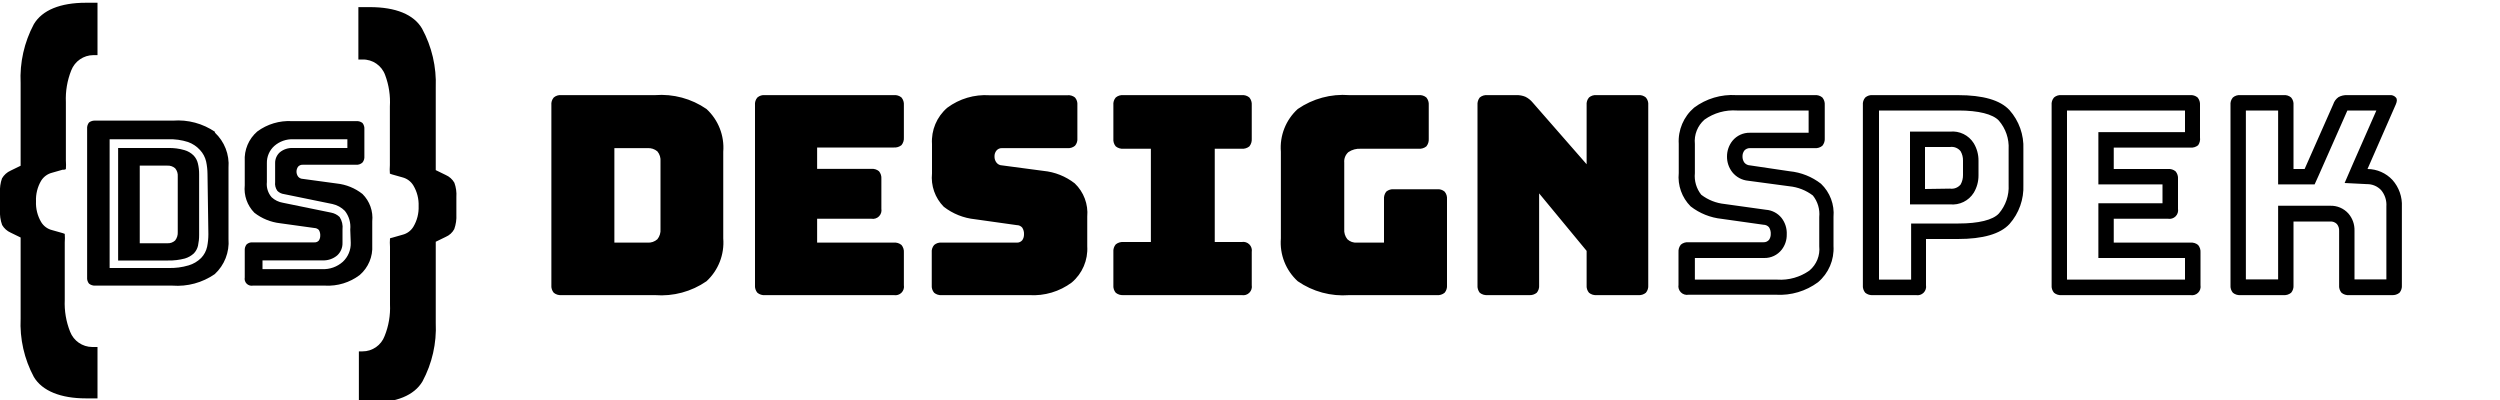
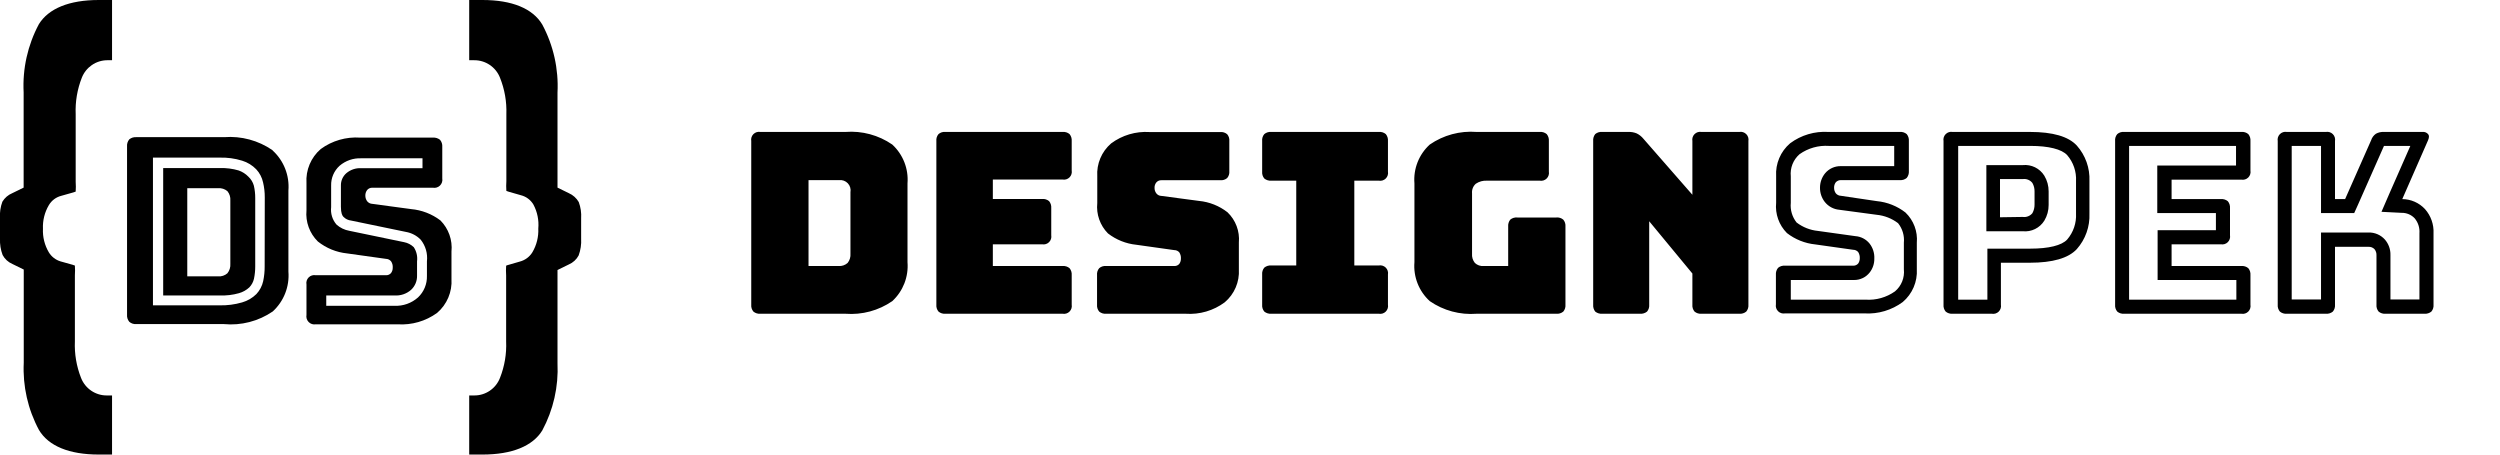
- <svg xmlns="http://www.w3.org/2000/svg" id="Layer_1" data-name="Layer 1" viewBox="0 0 200 32">
-   <path d="M15.49,12.44a1.7,1.7,0,0,0-.73-.43,4.25,4.25,0,0,0-1.31-.17h-4v9h4a4.85,4.85,0,0,0,1.34-.16,1.82,1.82,0,0,0,.72-.41,1.34,1.34,0,0,0,.33-.61,4,4,0,0,0,.09-.87V13.94a3.52,3.52,0,0,0-.1-.87A1.38,1.38,0,0,0,15.49,12.44Zm-1.27,6.12a1,1,0,0,1-.21.68.85.85,0,0,1-.65.22H11.18V13.25h2.18a.89.89,0,0,1,.65.21.9.9,0,0,1,.21.66Zm3-8a5.26,5.26,0,0,0-3.39-.91H7.63a.74.74,0,0,0-.51.15.72.72,0,0,0-.15.51V22.19a.7.7,0,0,0,.15.5.74.74,0,0,0,.51.16h6.16a5.26,5.26,0,0,0,3.39-.92,3.46,3.46,0,0,0,1.1-2.81v-5.7A3.47,3.47,0,0,0,17.18,10.6Zm-.55,8.18a5.06,5.06,0,0,1-.1,1,1.88,1.88,0,0,1-.48.9,2.37,2.37,0,0,1-1,.59,5.13,5.13,0,0,1-1.6.21H8.77V11.14h4.68a4.72,4.72,0,0,1,1.59.22A2.36,2.36,0,0,1,16,12a2,2,0,0,1,.49.92,5,5,0,0,1,.11,1ZM29,15.52a4,4,0,0,0-2.06-.84l-2.72-.37a.49.49,0,0,1-.37-.18.68.68,0,0,1,0-.8.47.47,0,0,1,.37-.15h4.25A.68.68,0,0,0,29,13a.7.7,0,0,0,.15-.5V10.35A.72.72,0,0,0,29,9.84a.72.72,0,0,0-.51-.15H23.36a4.27,4.27,0,0,0-2.78.83,2.91,2.91,0,0,0-1,2.38v1.92a2.73,2.73,0,0,0,.77,2.2,4.12,4.12,0,0,0,2.06.84l2.74.38a.51.51,0,0,1,.36.16.8.8,0,0,1,.11.46.68.68,0,0,1-.11.38.43.43,0,0,1-.36.15H20.23a.65.65,0,0,0-.5.16.7.7,0,0,0-.15.5v2.14a.56.56,0,0,0,.65.66H26A4.22,4.22,0,0,0,28.78,22a2.91,2.91,0,0,0,1-2.38V17.71A2.7,2.7,0,0,0,29,15.52Zm-.94,3.9a2,2,0,0,1-.63,1.52,2.32,2.32,0,0,1-1.66.59H21v-.7h4.81a1.69,1.69,0,0,0,1.17-.4,1.31,1.31,0,0,0,.42-1V18.36a1.51,1.51,0,0,0-.23-1,1.34,1.34,0,0,0-.68-.35l-3.86-.79a1.74,1.74,0,0,1-.9-.44,1.59,1.59,0,0,1-.38-1.22v-1.5a1.8,1.8,0,0,1,.59-1.38,2.18,2.18,0,0,1,1.53-.54h4.32v.7H23.43a1.53,1.53,0,0,0-1.05.35,1.14,1.14,0,0,0-.37.87v1.5a1,1,0,0,0,.18.71.92.92,0,0,0,.54.26l3.86.79a2,2,0,0,1,1,.55,2.06,2.06,0,0,1,.43,1.49ZM6.87,31.87c-2,0-3.49-.59-4.16-1.71a9,9,0,0,1-1.06-4.68V19l-.8-.39A1.48,1.48,0,0,1,.17,18,3,3,0,0,1,0,16.8V15.4a2.89,2.89,0,0,1,.16-1.13,1.51,1.51,0,0,1,.69-.62l.8-.39V6.65A9.09,9.09,0,0,1,2.71,1.93C3.38.81,4.82.22,6.87.22H7.8V4.41H7.47A1.91,1.91,0,0,0,5.7,5.63a6.12,6.12,0,0,0-.43,2.54v4.68a4.34,4.34,0,0,1,0,.68.43.43,0,0,1-.16.05H5l-.84.24a1.44,1.44,0,0,0-.87.64,3,3,0,0,0-.41,1.65,3,3,0,0,0,.41,1.65,1.41,1.41,0,0,0,.88.65l.85.24h0l.16.06a4.24,4.24,0,0,1,0,.68V24a6.12,6.12,0,0,0,.43,2.54,1.91,1.91,0,0,0,1.77,1.22H7.8v4.11Zm21.84.35V28.11H29a1.88,1.88,0,0,0,1.77-1.23,6,6,0,0,0,.43-2.53v-4.6a4.34,4.34,0,0,1,0-.68.5.5,0,0,1,.16-.05h0l.84-.24a1.41,1.41,0,0,0,.87-.64,3,3,0,0,0,.42-1.65,3,3,0,0,0-.42-1.65,1.43,1.43,0,0,0-.87-.65l-.85-.24h0l-.16-.06a4.24,4.24,0,0,1,0-.68V8.52A6.1,6.1,0,0,0,30.81,6,1.88,1.88,0,0,0,29,4.76h-.33V.57h.93c2.06,0,3.5.59,4.16,1.71A9.12,9.12,0,0,1,34.86,7v6.61l.8.39a1.46,1.46,0,0,1,.69.62,2.77,2.77,0,0,1,.16,1.14v1.4a3,3,0,0,1-.17,1.17,1.38,1.38,0,0,1-.68.62l-.8.39v6.49a9,9,0,0,1-1.06,4.68c-.66,1.12-2.1,1.71-4.16,1.71Z" />
-   <path d="M52.4,23.61H44.91a.85.85,0,0,1-.61-.19.83.83,0,0,1-.19-.61V8.41a.81.81,0,0,1,.19-.61.81.81,0,0,1,.61-.19H52.4a6.39,6.39,0,0,1,4.12,1.11,4.2,4.2,0,0,1,1.34,3.42v6.93a4.21,4.21,0,0,1-1.34,3.43A6.39,6.39,0,0,1,52.4,23.61ZM49.15,11.85v7.56H51.8a1.07,1.07,0,0,0,.79-.27,1.15,1.15,0,0,0,.25-.82v-5.4a1.11,1.11,0,0,0-.25-.81,1.11,1.11,0,0,0-.79-.26ZM71.51,23.61H61.2a.84.84,0,0,1-.61-.19.83.83,0,0,1-.19-.61V8.41a.81.81,0,0,1,.19-.61.8.8,0,0,1,.61-.19H71.51a.83.83,0,0,1,.61.19.85.85,0,0,1,.19.61V11a.87.87,0,0,1-.19.61.87.87,0,0,1-.61.19H65.37v1.71h4.34a.83.83,0,0,1,.61.19.85.85,0,0,1,.19.61V16.7a.69.69,0,0,1-.8.8H65.37v1.91h6.14a.83.83,0,0,1,.61.19.85.85,0,0,1,.19.61v2.6a.69.69,0,0,1-.8.8Zm10.83,0h-7a.84.84,0,0,1-.61-.19.83.83,0,0,1-.19-.61v-2.6a.81.81,0,0,1,.19-.61.8.8,0,0,1,.61-.19h6a.54.54,0,0,0,.44-.19.78.78,0,0,0,.14-.46.91.91,0,0,0-.14-.55.57.57,0,0,0-.44-.2L78,17.54a4.87,4.87,0,0,1-2.5-1,3.32,3.32,0,0,1-.94-2.67V11.52a3.53,3.53,0,0,1,1.22-2.9,5.11,5.11,0,0,1,3.38-1h6.22A.83.83,0,0,1,86,7.8a.81.81,0,0,1,.19.61v2.64a.81.81,0,0,1-.19.61.83.83,0,0,1-.61.19H80.16a.55.55,0,0,0-.44.19.71.71,0,0,0-.16.48.76.76,0,0,0,.16.49.57.57,0,0,0,.44.22l3.31.44a4.83,4.83,0,0,1,2.51,1,3.28,3.28,0,0,1,1,2.66V19.7a3.52,3.52,0,0,1-1.24,2.9A5.16,5.16,0,0,1,82.34,23.61Zm7.53,0a.87.87,0,0,1-.61-.19.83.83,0,0,1-.19-.61V20.16a.83.83,0,0,1,.19-.61.87.87,0,0,1,.61-.19h2.2V11.9h-2.2a.87.87,0,0,1-.61-.19.83.83,0,0,1-.19-.61V8.41a.81.81,0,0,1,.19-.61.83.83,0,0,1,.61-.19h9.47a.83.83,0,0,1,.61.19.85.85,0,0,1,.19.61V11.1a.87.87,0,0,1-.19.61.87.87,0,0,1-.61.19H97.18v7.46h2.16a.69.69,0,0,1,.8.8v2.65a.69.69,0,0,1-.8.8Zm25.07,0h-7a6.38,6.38,0,0,1-4.12-1.11,4.18,4.18,0,0,1-1.35-3.43V12.14a4.17,4.17,0,0,1,1.35-3.42,6.38,6.38,0,0,1,4.12-1.11h5.56a.83.83,0,0,1,.61.19.85.85,0,0,1,.19.61V11.1a.87.87,0,0,1-.19.61.87.87,0,0,1-.61.19h-4.63a1.59,1.59,0,0,0-1,.27,1,1,0,0,0-.33.84v5.31a1.15,1.15,0,0,0,.25.82,1,1,0,0,0,.77.27h2.16V15.94a.87.87,0,0,1,.18-.61.84.84,0,0,1,.62-.19h3.44a.81.81,0,0,1,.61.19.83.83,0,0,1,.19.61v6.87a.83.83,0,0,1-.19.61A.85.85,0,0,1,114.94,23.61Zm7.39,0H119a.88.88,0,0,1-.62-.19.87.87,0,0,1-.18-.61V8.41a.86.86,0,0,1,.18-.61.84.84,0,0,1,.62-.19h2.31a1.75,1.75,0,0,1,.72.13,1.77,1.77,0,0,1,.59.47l4.31,4.93V8.41a.81.81,0,0,1,.19-.61.81.81,0,0,1,.61-.19h3.33a.81.81,0,0,1,.61.19.81.81,0,0,1,.19.61v14.4a.83.83,0,0,1-.19.61.85.85,0,0,1-.61.19h-3.33a.85.85,0,0,1-.61-.19.83.83,0,0,1-.19-.61V20.07l-3.8-4.6v7.34a.83.83,0,0,1-.19.61A.87.87,0,0,1,122.33,23.61ZM144.69,8.84v1.78H140a1.76,1.76,0,0,0-1.4.64,2,2,0,0,0-.44,1.26,2,2,0,0,0,.42,1.25,1.84,1.84,0,0,0,1.28.69l3.28.44a3.71,3.71,0,0,1,1.89.74,2.38,2.38,0,0,1,.51,1.72V19.7a2.23,2.23,0,0,1-.78,1.94,4,4,0,0,1-2.58.73h-6.59V20.64h5.54a1.73,1.73,0,0,0,1.41-.67,1.92,1.92,0,0,0,.4-1.21,2,2,0,0,0-.42-1.33,1.77,1.77,0,0,0-1.25-.65l-3.3-.46a3.68,3.68,0,0,1-1.87-.74,2.4,2.4,0,0,1-.51-1.73V11.52a2.28,2.28,0,0,1,.77-1.95,4,4,0,0,1,2.59-.73h5.79m.44-1.23H138.9a5.1,5.1,0,0,0-3.37,1,3.53,3.53,0,0,0-1.23,2.9v2.33a3.32,3.32,0,0,0,.95,2.67,4.87,4.87,0,0,0,2.5,1l3.33.47a.59.59,0,0,1,.44.2.91.91,0,0,1,.14.55.78.78,0,0,1-.14.46.55.55,0,0,1-.44.19h-6a.83.83,0,0,0-.61.19.85.85,0,0,0-.19.61v2.6a.69.69,0,0,0,.8.8h7a5.16,5.16,0,0,0,3.36-1,3.52,3.52,0,0,0,1.24-2.9V17.36a3.28,3.28,0,0,0-1-2.66,4.86,4.86,0,0,0-2.51-1L140,13.23a.61.61,0,0,1-.45-.22.81.81,0,0,1-.15-.49.76.76,0,0,1,.15-.48.59.59,0,0,1,.45-.19h5.18a.83.83,0,0,0,.61-.19.85.85,0,0,0,.19-.61V8.41a.85.85,0,0,0-.19-.61.83.83,0,0,0-.61-.19Zm11.5,1.23c1.6,0,2.75.29,3.23.81a3.23,3.23,0,0,1,.78,2.29v2.85a3.24,3.24,0,0,1-.78,2.29c-.48.52-1.63.8-3.23.8h-3.79v4.49h-2.57V8.84h6.36m-3.83,7.51H156a2,2,0,0,0,1.9-.93,2.66,2.66,0,0,0,.38-1.39V12.85a2.66,2.66,0,0,0-.38-1.39,2,2,0,0,0-1.9-.93H152.8v5.82m3.83-8.74h-6.8a.81.81,0,0,0-.61.19.81.81,0,0,0-.19.61v14.4a.83.83,0,0,0,.19.61.85.85,0,0,0,.61.19h3.45a.69.69,0,0,0,.8-.8V19.12h2.55c2,0,3.39-.4,4.13-1.2a4.44,4.44,0,0,0,1.11-3.13V11.94a4.42,4.42,0,0,0-1.11-3.13c-.74-.8-2.11-1.2-4.13-1.2ZM154,15.12V11.76h2a.91.91,0,0,1,.85.34,1.44,1.44,0,0,1,.19.75V14a1.51,1.51,0,0,1-.19.76.93.93,0,0,1-.85.33ZM174.8,8.84v1.73h-6.93v4.18H173v1.51h-5.13v4.38h6.93v1.73h-9.44V8.84h9.44m.44-1.23H164.93a.8.8,0,0,0-.61.19.81.81,0,0,0-.19.61v14.4a.83.83,0,0,0,.19.61.84.84,0,0,0,.61.19h10.31a.69.69,0,0,0,.8-.8v-2.6a.85.85,0,0,0-.19-.61.83.83,0,0,0-.61-.19H169.1V17.5h4.34a.69.69,0,0,0,.8-.8V14.32a.85.85,0,0,0-.19-.61.83.83,0,0,0-.61-.19H169.1V11.81h6.14a.87.87,0,0,0,.61-.19A.87.87,0,0,0,176,11V8.41a.85.85,0,0,0-.19-.61.83.83,0,0,0-.61-.19Zm14.87,1.23L188.28,13l-.71,1.64,1.78.09a1.53,1.53,0,0,1,1.14.48,1.83,1.83,0,0,1,.42,1.31v5.83h-2.55v-3.9a2,2,0,0,0-.49-1.37,1.87,1.87,0,0,0-1.45-.62h-4.17v5.89h-2.58V8.84h2.58v5.91h2.92l.33-.73,2.29-5.18h2.32m1.08-1.23h-3.42a1.31,1.31,0,0,0-.69.16,1.11,1.11,0,0,0-.42.57l-2.29,5.18h-.89V8.41a.81.81,0,0,0-.19-.61.81.81,0,0,0-.61-.19h-3.44a.81.81,0,0,0-.61.19.81.81,0,0,0-.19.61v14.4a.83.83,0,0,0,.19.61.85.85,0,0,0,.61.19h3.44a.85.85,0,0,0,.61-.19.83.83,0,0,0,.19-.61V17.72h2.94a.69.69,0,0,1,.53.2.79.79,0,0,1,.18.55v4.34a.83.83,0,0,0,.19.61.84.84,0,0,0,.61.19h3.42a.87.87,0,0,0,.61-.19.83.83,0,0,0,.19-.61V16.54a3,3,0,0,0-.75-2.14,2.76,2.76,0,0,0-2-.88l2.27-5.18c.1-.24.11-.42,0-.54a.58.58,0,0,0-.51-.19Z" />
+ <svg xmlns="http://www.w3.org/2000/svg" id="Layer_1" data-name="Layer 1" viewBox="0 0 220 40">
+   <path d="M74.4,27.61H66.91a.85.85,0,0,1-.61-.19.83.83,0,0,1-.19-.61V12.41a.69.69,0,0,1,.8-.8H74.4a6.39,6.39,0,0,1,4.12,1.11,4.2,4.2,0,0,1,1.34,3.42v6.93a4.21,4.21,0,0,1-1.34,3.43A6.39,6.39,0,0,1,74.4,27.61ZM71.15,15.85v7.56H73.8a1.07,1.07,0,0,0,.79-.27,1.15,1.15,0,0,0,.25-.82v-5.4a.91.91,0,0,0-1-1.07ZM93.51,27.61H83.2a.84.84,0,0,1-.61-.19.83.83,0,0,1-.19-.61V12.41a.81.81,0,0,1,.19-.61.8.8,0,0,1,.61-.19H93.51a.83.83,0,0,1,.61.19.85.85,0,0,1,.19.61V15a.69.69,0,0,1-.8.8H87.37v1.71h4.34a.83.83,0,0,1,.61.19.85.85,0,0,1,.19.61V20.7a.69.69,0,0,1-.8.8H87.37v1.91h6.14a.83.83,0,0,1,.61.19.85.85,0,0,1,.19.61v2.6a.69.69,0,0,1-.8.8Zm10.83,0h-7a.84.84,0,0,1-.61-.19.83.83,0,0,1-.19-.61v-2.6a.81.81,0,0,1,.19-.61.8.8,0,0,1,.61-.19h6a.54.54,0,0,0,.44-.19.78.78,0,0,0,.14-.46.91.91,0,0,0-.14-.55.57.57,0,0,0-.44-.2L100,21.54a4.87,4.87,0,0,1-2.5-1,3.32,3.32,0,0,1-.94-2.67V15.52a3.53,3.53,0,0,1,1.22-2.9,5.11,5.11,0,0,1,3.38-1h6.22a.83.83,0,0,1,.61.19.81.81,0,0,1,.19.61v2.64a.81.81,0,0,1-.19.61.83.83,0,0,1-.61.19h-5.18a.55.55,0,0,0-.44.19.71.71,0,0,0-.16.48.76.76,0,0,0,.16.49.57.57,0,0,0,.44.22l3.31.44a4.83,4.83,0,0,1,2.51,1,3.28,3.28,0,0,1,1,2.66V23.7a3.52,3.52,0,0,1-1.24,2.9A5.16,5.16,0,0,1,104.34,27.61Zm7.53,0a.87.87,0,0,1-.61-.19.83.83,0,0,1-.19-.61V24.16a.83.83,0,0,1,.19-.61.87.87,0,0,1,.61-.19h2.2V15.9h-2.2a.87.87,0,0,1-.61-.19.83.83,0,0,1-.19-.61V12.41a.81.81,0,0,1,.19-.61.83.83,0,0,1,.61-.19h9.47a.83.83,0,0,1,.61.19.85.85,0,0,1,.19.61V15.1a.69.69,0,0,1-.8.8h-2.16v7.46h2.16a.69.69,0,0,1,.8.8v2.65a.69.69,0,0,1-.8.8Zm25.07,0h-7a6.38,6.38,0,0,1-4.12-1.11,4.18,4.18,0,0,1-1.35-3.43V16.14a4.17,4.17,0,0,1,1.35-3.42,6.38,6.38,0,0,1,4.12-1.11h5.56a.83.83,0,0,1,.61.19.85.85,0,0,1,.19.61V15.1a.69.69,0,0,1-.8.8h-4.63a1.59,1.59,0,0,0-1,.27,1,1,0,0,0-.33.84v5.31a1.15,1.15,0,0,0,.25.82,1,1,0,0,0,.77.27h2.16V19.94a.87.87,0,0,1,.18-.61.84.84,0,0,1,.62-.19h3.44a.81.81,0,0,1,.61.19.83.83,0,0,1,.19.61v6.87a.83.83,0,0,1-.19.61A.85.85,0,0,1,136.94,27.61Zm7.39,0H141a.88.88,0,0,1-.62-.19.87.87,0,0,1-.18-.61V12.41a.86.86,0,0,1,.18-.61.84.84,0,0,1,.62-.19h2.31a1.75,1.75,0,0,1,.72.13,1.77,1.77,0,0,1,.59.47l4.31,4.93V12.41a.69.69,0,0,1,.8-.8h3.33a.69.69,0,0,1,.8.8v14.4a.83.83,0,0,1-.19.61.85.85,0,0,1-.61.19h-3.33a.85.85,0,0,1-.61-.19.83.83,0,0,1-.19-.61V24.07l-3.8-4.6v7.34a.83.83,0,0,1-.19.61A.87.87,0,0,1,144.33,27.61Zm22.36-14.77v1.78H162a1.76,1.76,0,0,0-1.4.64,2,2,0,0,0-.44,1.26,2,2,0,0,0,.42,1.25,1.84,1.84,0,0,0,1.28.69l3.28.44a3.71,3.71,0,0,1,1.89.74,2.38,2.38,0,0,1,.51,1.72V23.7a2.23,2.23,0,0,1-.78,1.94,4,4,0,0,1-2.58.73h-6.59V24.64h5.54a1.73,1.73,0,0,0,1.41-.67,1.92,1.92,0,0,0,.4-1.21,2,2,0,0,0-.42-1.33,1.77,1.77,0,0,0-1.25-.65l-3.3-.46a3.68,3.68,0,0,1-1.87-.74,2.4,2.4,0,0,1-.51-1.73V15.52a2.28,2.28,0,0,1,.77-1.95,4,4,0,0,1,2.59-.73h5.79m.44-1.23H160.9a5.1,5.1,0,0,0-3.37,1,3.53,3.53,0,0,0-1.23,2.9v2.33a3.32,3.32,0,0,0,.95,2.67,4.87,4.87,0,0,0,2.5,1l3.33.47a.59.59,0,0,1,.44.2.91.91,0,0,1,.14.55.78.78,0,0,1-.14.46.55.55,0,0,1-.44.19h-6a.83.83,0,0,0-.61.19.85.85,0,0,0-.19.61v2.6a.69.69,0,0,0,.8.8h7a5.16,5.16,0,0,0,3.36-1,3.52,3.52,0,0,0,1.24-2.9V21.36a3.28,3.28,0,0,0-1-2.66,4.86,4.86,0,0,0-2.51-1L162,17.23a.61.61,0,0,1-.45-.22.81.81,0,0,1-.15-.49.76.76,0,0,1,.15-.48.59.59,0,0,1,.45-.19h5.18a.83.83,0,0,0,.61-.19.85.85,0,0,0,.19-.61V12.41a.85.85,0,0,0-.19-.61.83.83,0,0,0-.61-.19Zm11.5,1.23c1.6,0,2.75.29,3.23.81a3.23,3.23,0,0,1,.78,2.29v2.85a3.24,3.24,0,0,1-.78,2.29c-.48.52-1.63.8-3.23.8h-3.79v4.49h-2.57V12.84h6.36m-3.83,7.51H178a2,2,0,0,0,1.9-.93,2.66,2.66,0,0,0,.38-1.39V16.85a2.66,2.66,0,0,0-.38-1.39,2,2,0,0,0-1.9-.93H174.8v5.82m3.83-8.74h-6.8a.69.69,0,0,0-.8.8v14.4a.83.83,0,0,0,.19.61.85.85,0,0,0,.61.19h3.45a.69.69,0,0,0,.8-.8V23.12h2.55c2,0,3.39-.4,4.13-1.2a4.44,4.44,0,0,0,1.11-3.13V15.94a4.42,4.42,0,0,0-1.11-3.13c-.74-.8-2.11-1.2-4.13-1.2ZM176,19.12V15.76h2a.91.91,0,0,1,.85.34,1.44,1.44,0,0,1,.19.75V18a1.51,1.51,0,0,1-.19.76.93.93,0,0,1-.85.33Zm20.77-6.28v1.73h-6.93v4.18H195v1.51h-5.13v4.38h6.93v1.73h-9.44V12.84h9.44m.44-1.23H186.93a.8.8,0,0,0-.61.19.81.81,0,0,0-.19.61v14.4a.83.83,0,0,0,.19.61.84.84,0,0,0,.61.19h10.31a.69.69,0,0,0,.8-.8v-2.6a.85.85,0,0,0-.19-.61.83.83,0,0,0-.61-.19H191.1V21.5h4.34a.69.69,0,0,0,.8-.8V18.32a.85.85,0,0,0-.19-.61.83.83,0,0,0-.61-.19H191.1V15.81h6.14a.69.69,0,0,0,.8-.8v-2.6a.85.85,0,0,0-.19-.61.83.83,0,0,0-.61-.19Zm14.87,1.23L210.28,17l-.71,1.64,1.78.09a1.53,1.53,0,0,1,1.14.48,1.83,1.83,0,0,1,.42,1.31v5.83h-2.55v-3.9a2,2,0,0,0-.49-1.37,1.87,1.87,0,0,0-1.45-.62h-4.17v5.89h-2.58V12.84h2.58v5.91h2.92l.33-.73,2.29-5.18h2.32m1.08-1.23h-3.42a1.31,1.31,0,0,0-.69.16,1.11,1.11,0,0,0-.42.57l-2.29,5.18h-.89V12.41a.69.69,0,0,0-.8-.8h-3.44a.69.69,0,0,0-.8.8v14.4a.83.83,0,0,0,.19.61.85.85,0,0,0,.61.19h3.44a.85.85,0,0,0,.61-.19.83.83,0,0,0,.19-.61V21.72h2.94a.69.69,0,0,1,.53.2.79.79,0,0,1,.18.55v4.34a.83.83,0,0,0,.19.61.84.84,0,0,0,.61.19h3.42a.87.87,0,0,0,.61-.19.83.83,0,0,0,.19-.61V20.54a3,3,0,0,0-.75-2.14,2.76,2.76,0,0,0-2-.88l2.27-5.18c.1-.24.11-.42,0-.54a.58.58,0,0,0-.51-.19Z" />
+   <path d="M8.69,40c-2.6,0-4.42-.75-5.26-2.16a11.36,11.36,0,0,1-1.34-5.92v-8.2l-1-.49a1.76,1.76,0,0,1-.86-.79A3.65,3.65,0,0,1,0,21V19.19a3.47,3.47,0,0,1,.21-1.44A1.82,1.82,0,0,1,1.08,17l1-.49V8.13a11.48,11.48,0,0,1,1.34-6C4.27.75,6.09,0,8.69,0H9.86V5.3H9.44A2.42,2.42,0,0,0,7.2,6.84a7.87,7.87,0,0,0-.54,3.21V16a6.18,6.18,0,0,1,0,.86.88.88,0,0,1-.2.07h0l-1.06.3a1.78,1.78,0,0,0-1.1.82,3.76,3.76,0,0,0-.52,2.08,3.74,3.74,0,0,0,.52,2.08A1.82,1.82,0,0,0,5.32,23l1.07.3h0a.88.88,0,0,1,.2.07,6.31,6.31,0,0,1,0,.86v5.81a7.87,7.87,0,0,0,.54,3.21A2.42,2.42,0,0,0,9.44,34.8h.42V40Z" />
+   <path d="M41.29,40V34.8h.42A2.41,2.41,0,0,0,44,33.25a7.79,7.79,0,0,0,.54-3.2V24.24a6.31,6.31,0,0,1,0-.86.88.88,0,0,1,.2-.07h0l1-.29a1.84,1.84,0,0,0,1.11-.82,3.78,3.78,0,0,0,.52-2.09A3.76,3.76,0,0,0,46.94,18a1.78,1.78,0,0,0-1.1-.82l-1.08-.31h0a.88.88,0,0,1-.2-.07,6.06,6.06,0,0,1,0-.86V10.05A7.87,7.87,0,0,0,44,6.84,2.42,2.42,0,0,0,41.71,5.3h-.42V0h1.17c2.6,0,4.42.75,5.26,2.16a11.48,11.48,0,0,1,1.34,6v8.35l1,.49a1.87,1.87,0,0,1,.87.78,3.47,3.47,0,0,1,.21,1.44V21a3.65,3.65,0,0,1-.22,1.48,1.76,1.76,0,0,1-.86.79l-1,.49v8.2a11.36,11.36,0,0,1-1.34,5.92C46.88,39.25,45.06,40,42.46,40Z" />
+   <path d="M38.76,19.4a5,5,0,0,0-2.59-1l-3.4-.46a.62.62,0,0,1-.46-.23.83.83,0,0,1-.16-.5.78.78,0,0,1,.16-.49.57.57,0,0,1,.46-.2h5.32a.71.71,0,0,0,.83-.82V12.93a.86.86,0,0,0-.2-.63.91.91,0,0,0-.63-.19H31.7a5.28,5.28,0,0,0-3.47,1,3.64,3.64,0,0,0-1.26,3v2.4a3.41,3.41,0,0,0,1,2.74,4.94,4.94,0,0,0,2.57,1.05l3.43.48a.6.6,0,0,1,.44.21.88.88,0,0,1,.15.57.75.75,0,0,1-.15.47.55.55,0,0,1-.44.19H27.79a.7.7,0,0,0-.82.82v2.67a.71.71,0,0,0,.82.83H35a5.33,5.33,0,0,0,3.46-1,3.63,3.63,0,0,0,1.27-3v-2.4A3.41,3.41,0,0,0,38.76,19.4Zm-1.19,4.88a2.51,2.51,0,0,1-.78,1.89,2.92,2.92,0,0,1-2.08.74h-6V26h6a2,2,0,0,0,1.46-.49,1.65,1.65,0,0,0,.53-1.26V23a1.84,1.84,0,0,0-.29-1.25,1.69,1.69,0,0,0-.85-.44l-4.82-1a2.27,2.27,0,0,1-1.13-.55,2,2,0,0,1-.47-1.53V16.33a2.27,2.27,0,0,1,.74-1.74,2.76,2.76,0,0,1,1.91-.66h5.39v.87H31.79a1.87,1.87,0,0,0-1.31.44A1.4,1.4,0,0,0,30,16.33V18.2c0,.55.12.79.23.89a1.12,1.12,0,0,0,.67.32l4.83,1a2.38,2.38,0,0,1,1.29.68A2.58,2.58,0,0,1,37.57,23ZM21.86,15.55A2.2,2.2,0,0,0,21,15a5.23,5.23,0,0,0-1.64-.21h-5V26h5a5.39,5.39,0,0,0,1.67-.2,2.24,2.24,0,0,0,.91-.51,1.61,1.61,0,0,0,.41-.76,5.27,5.27,0,0,0,.11-1.08V17.43a4.73,4.73,0,0,0-.12-1.09A1.69,1.69,0,0,0,21.86,15.55Zm-1.59,7.66a1.19,1.19,0,0,1-.26.84,1.1,1.1,0,0,1-.81.27H16.48V16.56H19.2a1.14,1.14,0,0,1,.81.26,1.16,1.16,0,0,1,.26.83Zm3.7-10a6.59,6.59,0,0,0-4.24-1.14H12a.88.88,0,0,0-.62.19.86.86,0,0,0-.2.63v14.8a.86.86,0,0,0,.2.63.84.84,0,0,0,.62.2h7.7A6.52,6.52,0,0,0,24,27.41a4.29,4.29,0,0,0,1.38-3.51V16.77A4.31,4.31,0,0,0,24,13.25Zm-.68,10.23a6,6,0,0,1-.13,1.3,2.42,2.42,0,0,1-.6,1.14,2.92,2.92,0,0,1-1.25.73,6.56,6.56,0,0,1-2,.26H13.46v-13h5.85a6.12,6.12,0,0,1,2,.27,2.91,2.91,0,0,1,1.24.76,2.45,2.45,0,0,1,.6,1.15,5.56,5.56,0,0,1,.15,1.32Z" />
</svg>
